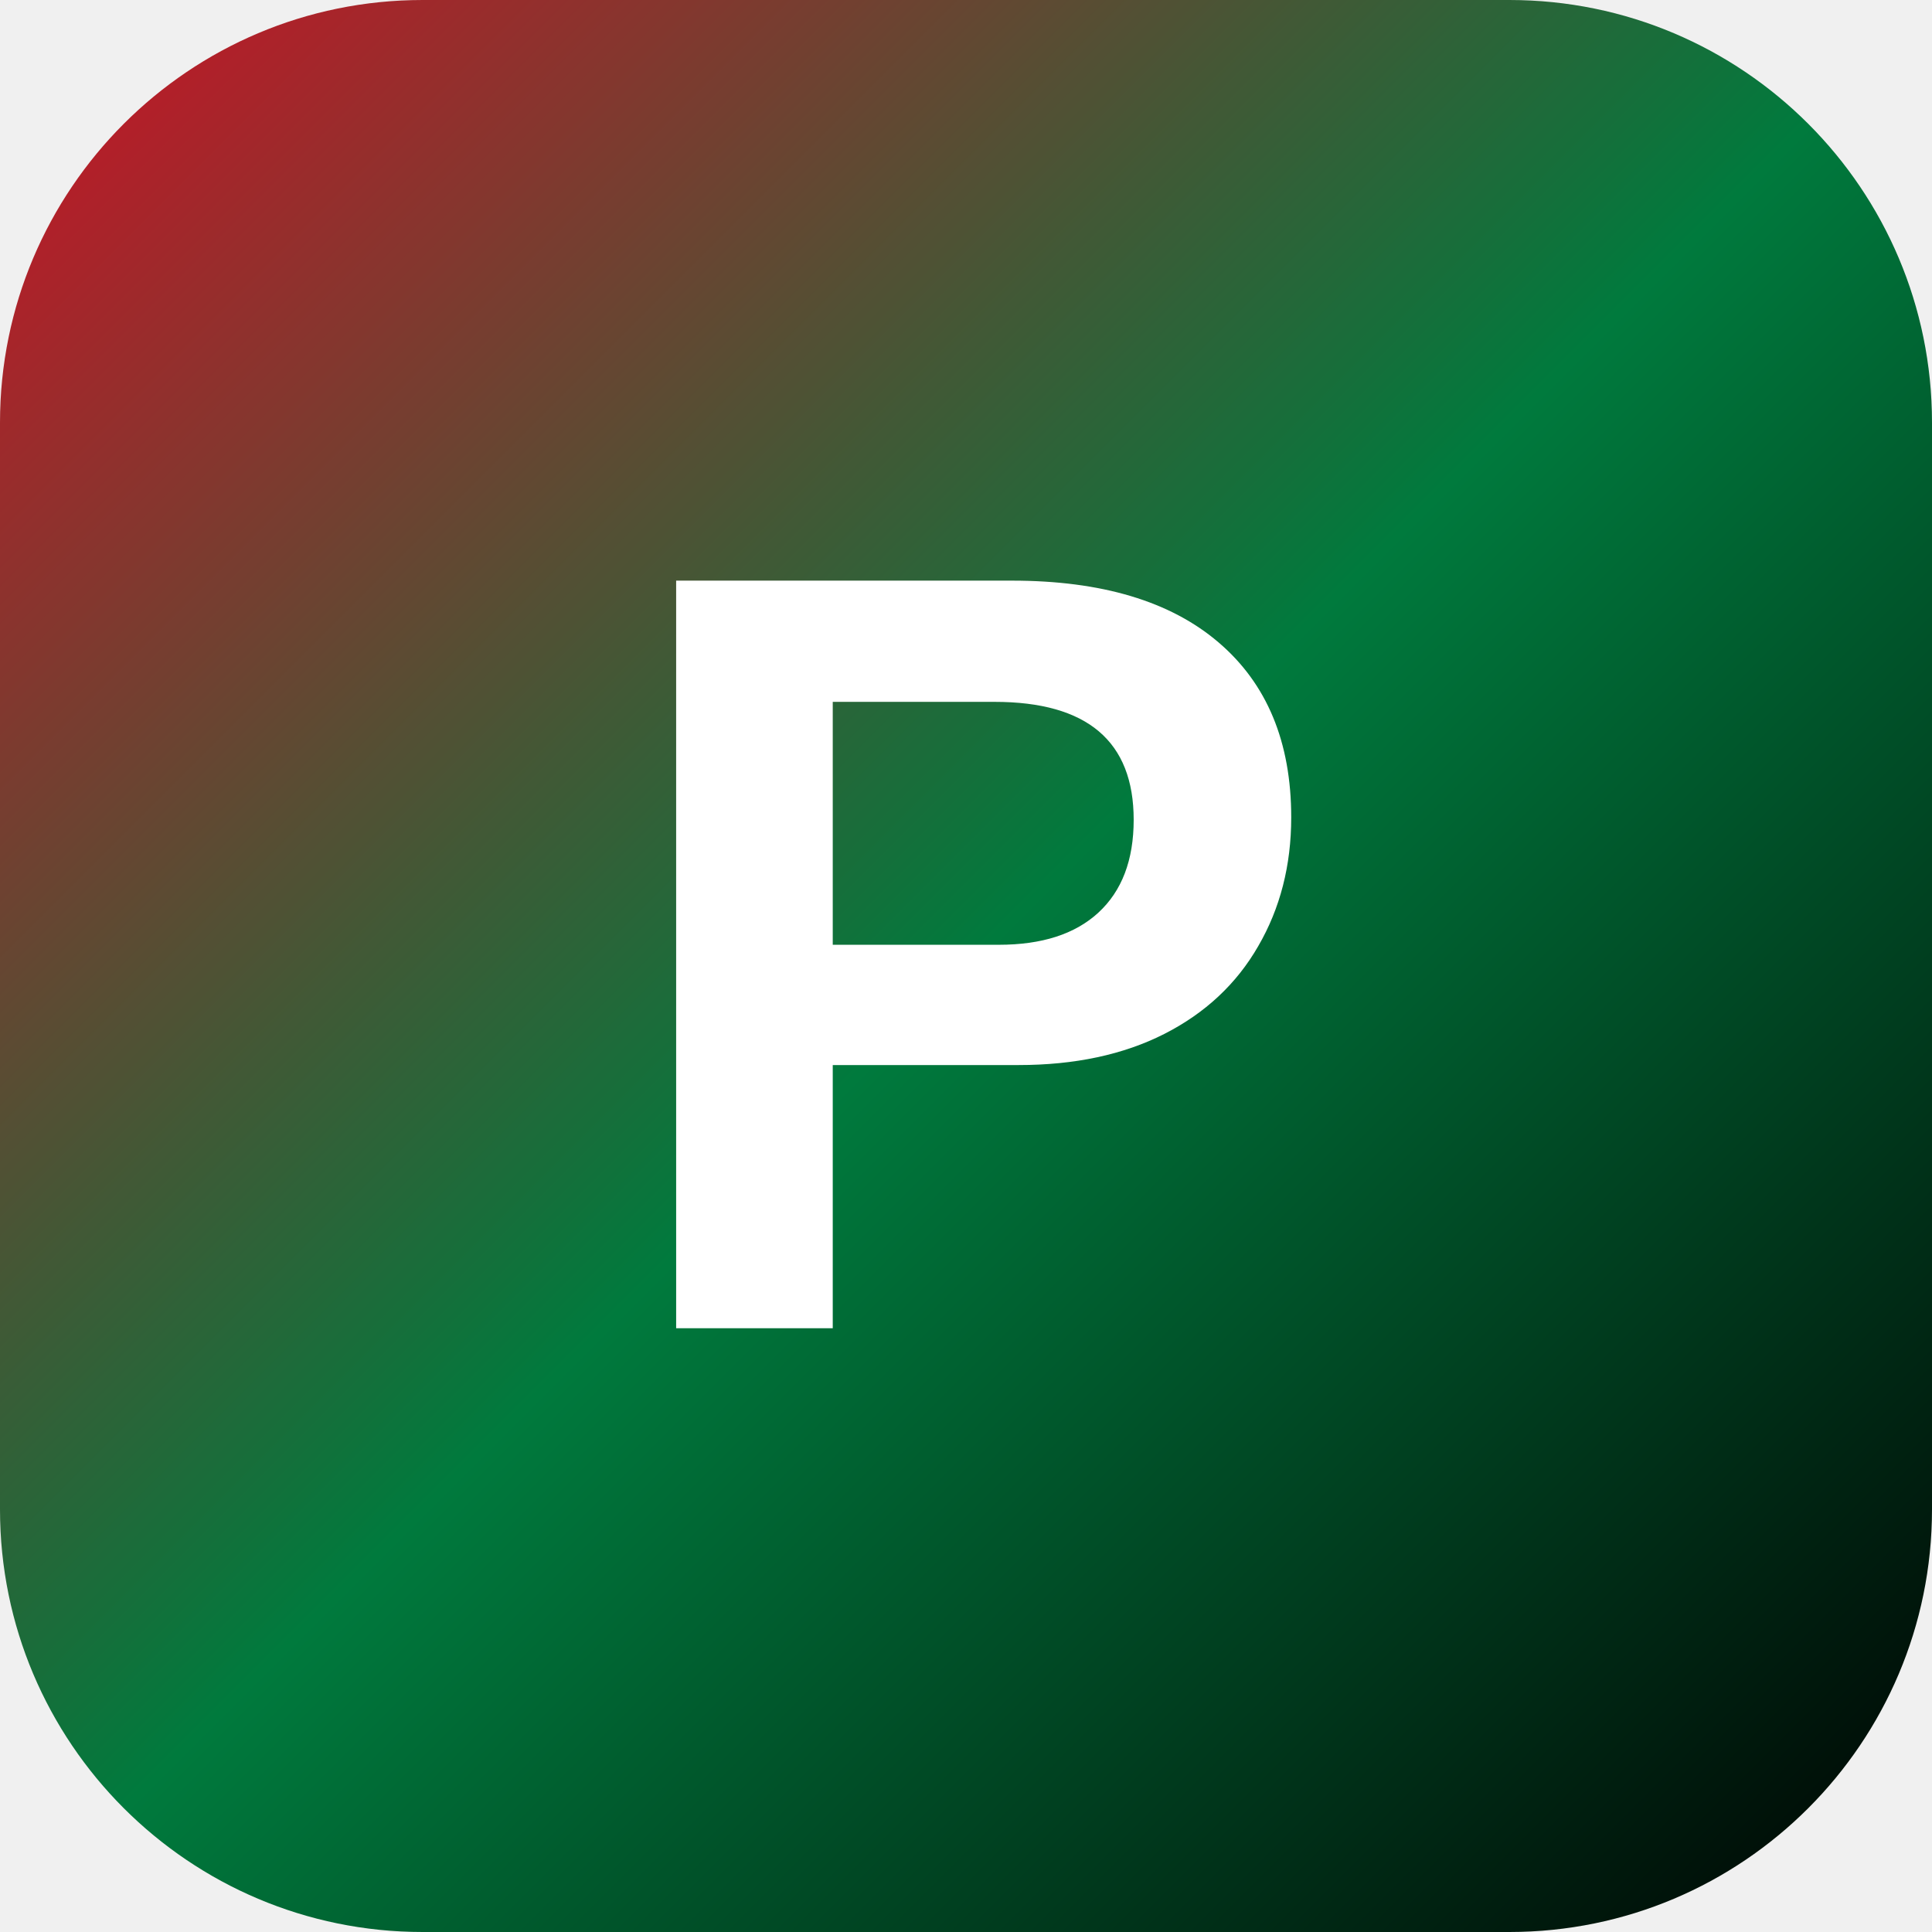
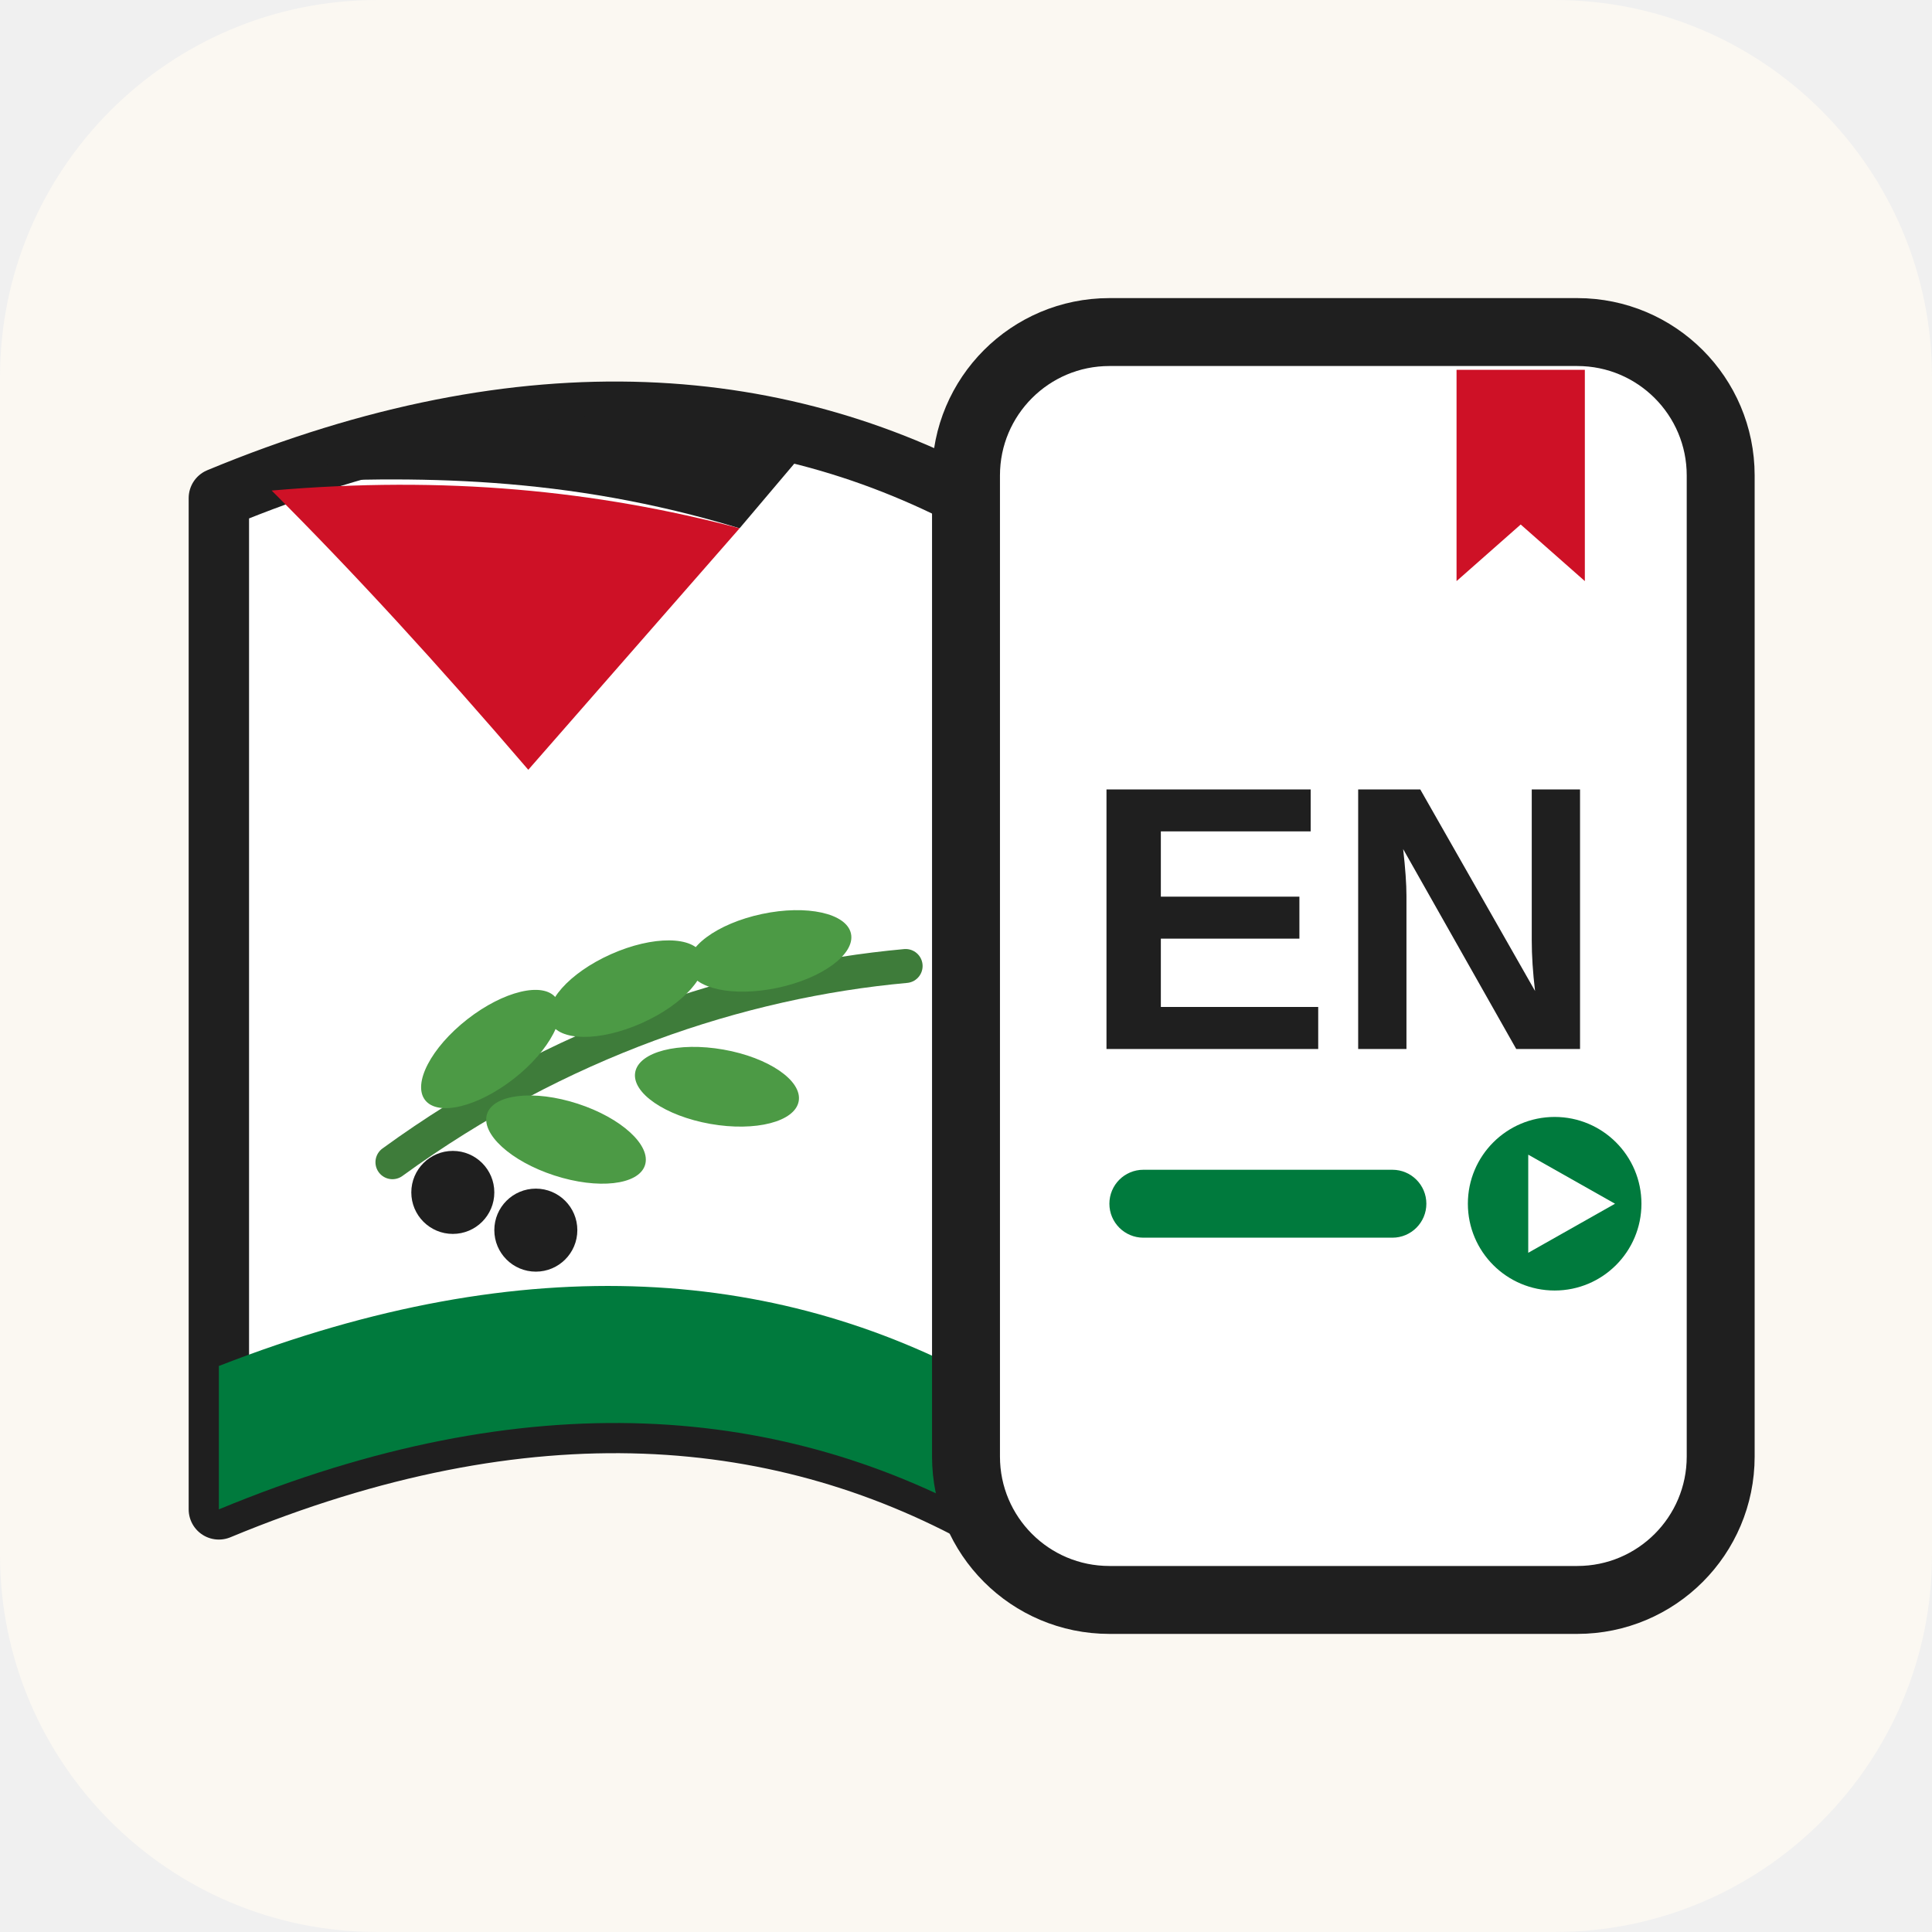
- <svg xmlns="http://www.w3.org/2000/svg" viewBox="0 0 64 64">
-   <defs>
-     <linearGradient id="g" x1="0" y1="0" x2="1" y2="1">
-       <stop offset="0%" stop-color="#CE1126" />
-       <stop offset="50%" stop-color="#007A3D" />
-       <stop offset="100%" stop-color="#000000" />
-     </linearGradient>
-   </defs>
-   <rect width="64" height="64" rx="14" fill="url(#g)" />
-   <text x="32" y="44" font-family="Arial, sans-serif" font-weight="bold" font-size="36" text-anchor="middle" fill="white">P</text>
+ <svg xmlns="http://www.w3.org/2000/svg" viewBox="0 0 512 512">
+   <rect width="512" height="512" rx="100" fill="#FBF8F2" />
+   <path d="M58 132 C140 98 208 104 264 136 L264 404 C208 372 140 366 58 400 Z" fill="#FFFFFF" stroke="#1F1F1F" stroke-width="16" stroke-linejoin="round" />
+   <path d="M72 128 C128 108 178 106 218 114 L196 140 C150 126 110 126 72 128 Z" fill="#1F1F1F" />
+   <path d="M72 130 C118 126 158 130 196 140 L140 204 C116 176 94 152 72 130 Z" fill="#CE1126" />
+   <path d="M58 362 C140 330 208 336 264 368 L264 404 C208 372 140 366 58 400 Z" fill="#007A3D" />
+   <path d="M104 308 C148 276 196 260 240 256" stroke="#3E7C3A" stroke-width="9" fill="none" stroke-linecap="round" />
+   <ellipse cx="130" cy="278" rx="22" ry="10" fill="#4C9A45" transform="rotate(-38 130 278)" />
+   <ellipse cx="166" cy="262" rx="22" ry="10" fill="#4C9A45" transform="rotate(-24 166 262)" />
+   <ellipse cx="204" cy="252" rx="22" ry="10" fill="#4C9A45" transform="rotate(-12 204 252)" />
+   <ellipse cx="150" cy="302" rx="22" ry="10" fill="#4C9A45" transform="rotate(18 150 302)" />
+   <ellipse cx="190" cy="288" rx="22" ry="10" fill="#4C9A45" transform="rotate(10 190 288)" />
+   <circle cx="120" cy="316" r="11" fill="#1F1F1F" />
+   <circle cx="142" cy="326" r="11" fill="#1F1F1F" />
+   <rect x="256" y="88" width="200" height="336" rx="38" fill="#FFFFFF" stroke="#1F1F1F" stroke-width="18" />
+   <path d="M386 98 v56 l17 -15 17 15 v-56 z" fill="#CE1126" />
+   <text x="356" y="278" font-family="Arial, Helvetica, sans-serif" font-weight="900" font-size="100" text-anchor="middle" fill="#1F1F1F">EN</text>
+   <rect x="294" y="310" width="84" height="18" rx="9" fill="#007A3D" />
+   <circle cx="412" cy="319" r="23" fill="#007A3D" />
+   <path d="M405 306 l23 13 -23 13 z" fill="#FFFFFF" />
</svg>
